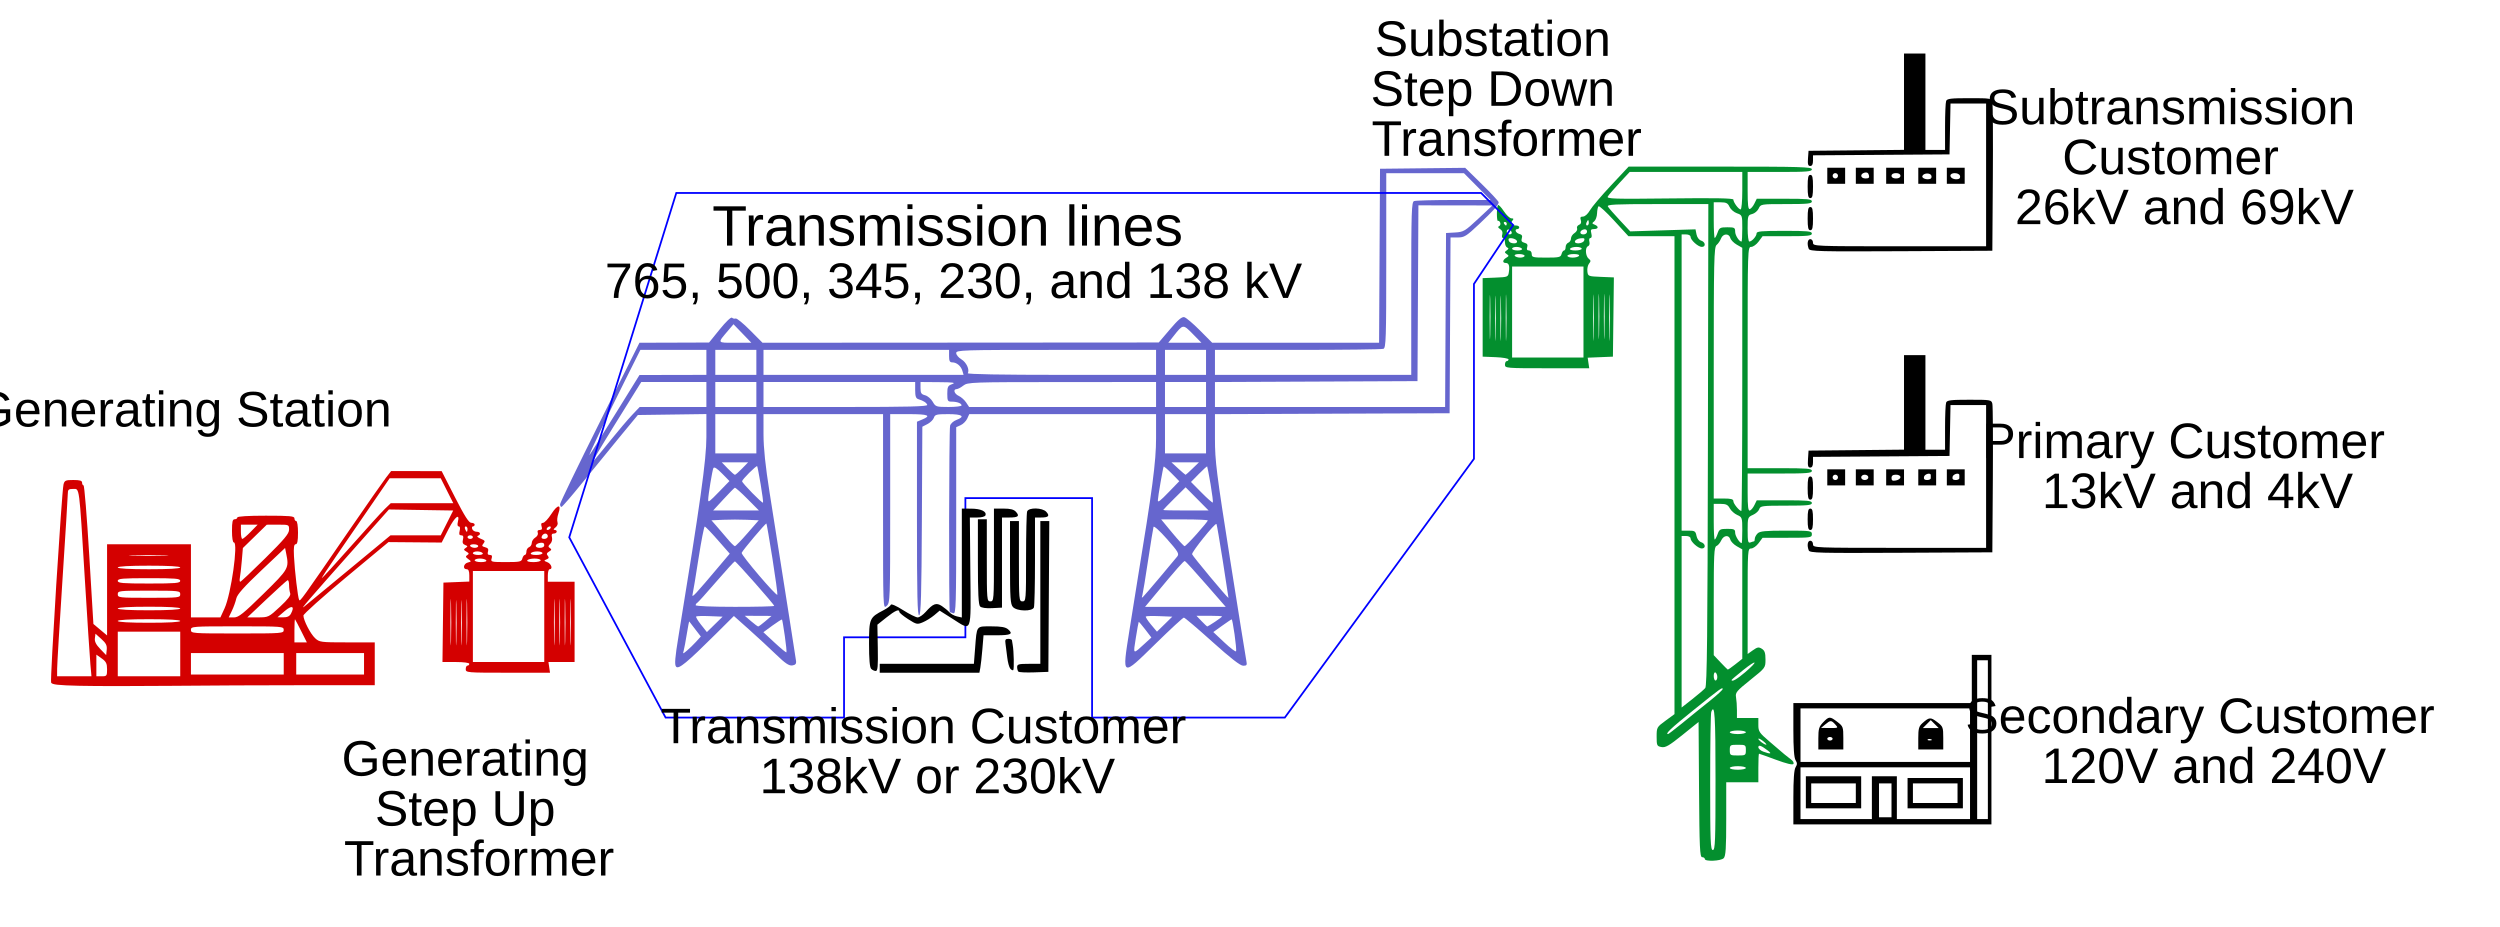
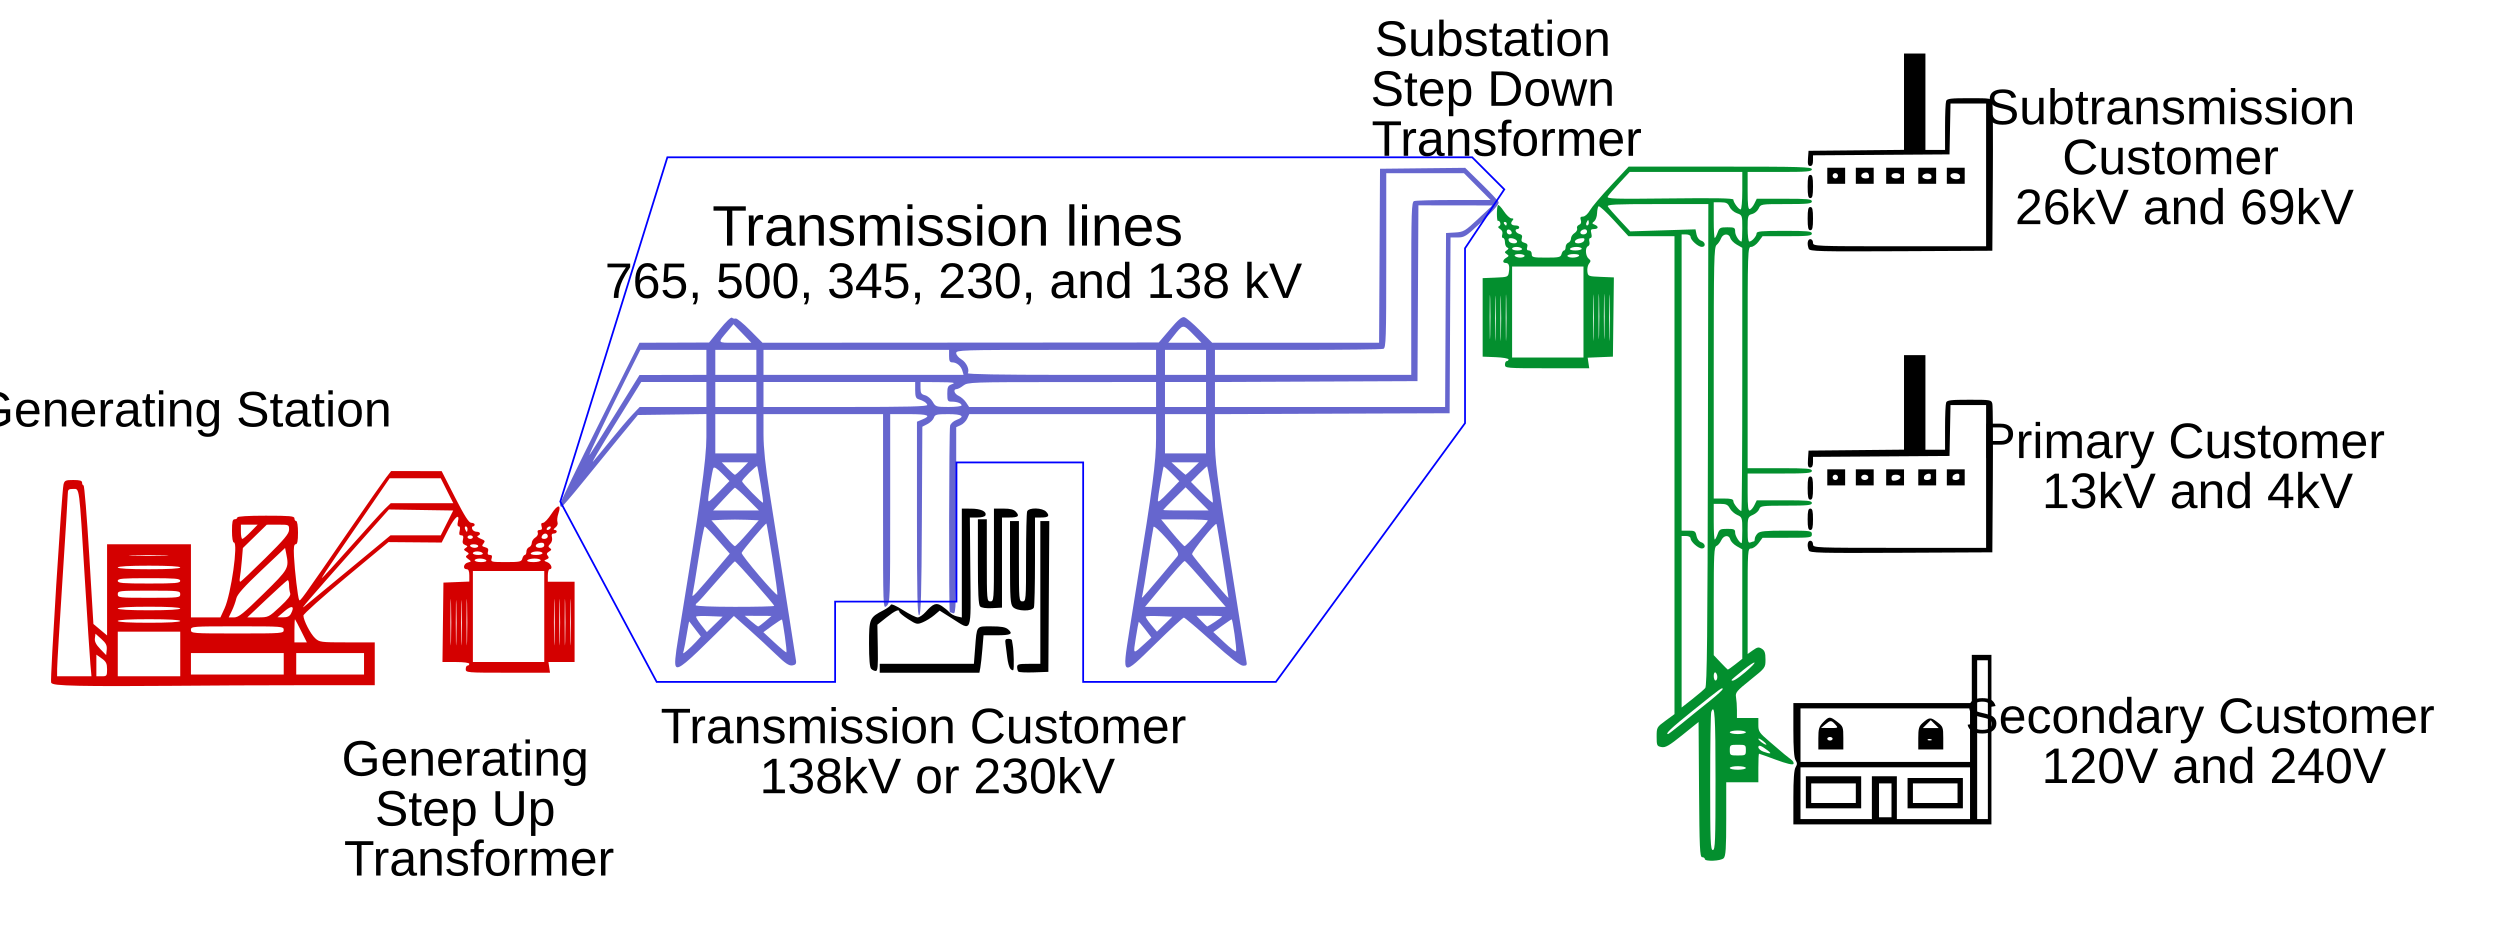
<svg xmlns="http://www.w3.org/2000/svg" height="519" width="1401" version="1.0">
  <defs />
  <g transform="translate(187.5,-288.8622)">
    <path fill="#d40000" d="m-142.65,673.19c-12.494-0.304-15.765-0.673-16.209-1.83-0.628-1.637,5.976-107.12,6.949-111,0.564-2.245,1.134-2.504,5.52-2.504,3.681,0,4.892,0.371,4.892,1.5,0,0.825,0.37,1.5,0.821,1.5s1.878,17.478,3.169,38.84l2.348,38.84,3.831,3.216,3.831,3.216v-25.556-25.556h23.5,23.5v20.5,20.5h8.256,8.256l2.345-5.111c3.644-7.944,7.734-36.889,5.213-36.889-0.649,0-1.069-2.555-1.069-6.5,0-5.111,0.321-6.5,1.5-6.5,0.825,0,1.5-0.45,1.5-1,0-0.625,6-1,16-1,13.556,0,16,0.229,16,1.5,0,0.825,0.45,1.5,1,1.5,0.564,0,1,2.833,1,6.5,0,4.66-0.367,6.5-1.297,6.5-0.968,0-1.213,1.714-0.963,6.75,0.409,8.267,2.199,23.341,2.907,24.487,0.561,0.908,1.158,0.077,27.843-38.737,9.831-14.3,19.181-27.688,20.777-29.75l2.901-3.75,14.166,0.009,14.166,0.009,7.389,14.491c5.515,10.816,7.861,14.491,9.25,14.491,1.023,0,1.861,0.45,1.861,1s-0.436,1-0.969,1c-0.533,0-0.71,0.675-0.393,1.5,0.317,0.825,1.427,1.5,2.469,1.5,2.124,0,2.567,1.583,0.643,2.297-0.693,0.257,0.024,0.97,1.609,1.6,2.421,0.962,2.664,1.371,1.586,2.67-1.07,1.289-0.923,1.626,0.919,2.107,1.596,0.417,2.03,1.084,1.597,2.449-0.417,1.312-0.104,1.876,1.039,1.876,1.18,0,1.458,0.557,1,2-0.601,1.895-0.18,2,8.026,2,7.82,0,8.712-0.194,9.184-2,0.288-1.1,0.921-2,1.406-2,0.486,0,0.883-0.852,0.883-1.893,0-1.041,0.675-2.152,1.5-2.469,0.825-0.317,1.5-1.381,1.5-2.366,0-0.985,0.887-2.345,1.972-3.022,1.156-0.722,1.732-1.856,1.393-2.74-0.374-0.975,0.013-1.509,1.095-1.509,1.219,0,1.502-0.544,1.04-2-0.437-1.378-0.18-2,0.828-2,0.805,0,2.924-2.276,4.709-5.058,3.482-5.427,5.749-5.495,3.873-0.116-0.613,1.76-0.837,3.926-0.496,4.814,0.366,0.954-0.104,2.163-1.148,2.956-1.071,0.813-1.275,1.354-0.517,1.373,1.869,0.048,1.51,2.032-0.367,2.032-1.157,0-1.458,0.605-1.059,2.131,0.323,1.235-0.079,2.768-0.957,3.645-1.237,1.237-1.272,1.674-0.191,2.388,1.05,0.692,0.95,1.093-0.482,1.935-1.345,0.791-1.53,1.395-0.724,2.365,0.808,0.973,0.632,1.484-0.695,2.019-1.595,0.644-1.546,0.805,0.474,1.585,2.218,0.855,3.196,3.932,1.25,3.932-0.55,0-1,1.575-1,3.5v3.5h7.5,7.5v22.5,22.5h-7.327-7.327l0.44,3,0.44,3h-23.614c-22.947,0-23.614-0.057-23.614-2,0-1.1,0.45-2,1-2s1-0.45,1-1c0-0.578-3.173-1-7.519-1h-7.519l0.269-22.25,0.269-22.25,7.25-0.294,7.25-0.294v-3.456c0-2.405-0.456-3.456-1.5-3.456-2.313,0-1.774-3.115,0.648-3.749,2.083-0.545,2.091-0.603,0.255-1.946-1.526-1.116-1.629-1.548-0.528-2.228,1.096-0.678,0.997-1.06-0.505-1.942-1.596-0.938-1.655-1.24-0.398-2.063,1.256-0.823,1.208-1.066-0.324-1.654-1.3-0.499-1.633-1.342-1.203-3.054,0.431-1.718,0.173-2.365-0.945-2.365-1.141,0-1.376-0.645-0.911-2.5,0.391-1.559,0.203-2.5-0.5-2.5-0.69,0-0.894-0.929-0.527-2.391,1.344-5.355-1.609-3.134-5.215,3.923l-3.83,7.52-14.904-0.13-14.903-0.13-23.847,19.83c-13.116,10.904-23.837,20.511-23.824,21.349,0.039,2.703,3.945,10.263,6.55,12.678,2.429,2.251,3.158,2.346,17.98,2.346h15.448v12,12l-39.75,0.002c-21.862,0.001-55.5,0.161-74.75,0.356s-42.044,0.183-50.653-0.026zm5.802-12.081c-0.335-3.712-1.749-25.425-3.142-48.25-3.218-52.74-2.858-50-6.569-50-2.537,0-2.94,0.376-2.949,2.75-0.006,1.512-1.349,23.225-2.985,48.25s-2.982,47.412-2.99,49.75l-0.015,4.25h9.629,9.629zm9.351,2.818c0-3.227-0.538-4.315-3-6.068l-3-2.136v6.068,6.068h3c2.825,0,3-0.23,3-3.932zm41-8.568,0-12.5-17.5,0-17.5,0,0,12.5,0,12.5,17.5,0,17.5,0zm58,5.5,0-6-26,0-26,0,0,6,0,6,26,0,26,0zm45,0,0-6-19,0-19,0,0,6,0,6,19,0,19,0zm101-26.5,0-25.5-20,0-20,0,0,25.5,0,25.5,20,0,20,0zm-52.253-7.196c-0.177-5.942-0.323-1.354-0.323,10.196s0.144,16.412,0.322,10.804c0.178-5.608,0.179-15.058,0.002-21zm2.999,0.446c-0.178-5.638-0.324-1.025-0.324,10.25s0.146,15.888,0.324,10.25c0.178-5.638,0.178-14.862,0-20.5zm3,0c-0.178-5.638-0.324-1.025-0.324,10.25s0.146,15.888,0.324,10.25c0.178-5.638,0.178-14.862,0-20.5zm3.001-0.446c-0.177-5.942-0.323-1.354-0.323,10.196s0.144,16.412,0.322,10.804c0.178-5.608,0.179-15.058,0.002-21zm49,0c-0.177-5.942-0.323-1.354-0.323,10.196s0.144,16.412,0.322,10.804c0.178-5.608,0.179-15.058,0.001-21zm3,0c-0.177-5.942-0.323-1.354-0.323,10.196s0.144,16.412,0.322,10.804c0.178-5.608,0.179-15.058,0.001-21zm3,0c-0.177-5.942-0.323-1.354-0.323,10.196s0.144,16.412,0.322,10.804c0.178-5.608,0.179-15.058,0.001-21zm3,0c-0.177-5.942-0.323-1.354-0.323,10.196s0.144,16.412,0.322,10.804c0.178-5.608,0.179-15.058,0.001-21zm-262.94,19.803-3.31-2.972-0.328,2.554c-0.233,1.814,0.636,3.552,3,6l3.328,3.447,0.31-3.029c0.244-2.378-0.4-3.667-3-6zm112.02-4.358c-1.724-3.438-3.292-6.438-3.485-6.667-0.193-0.229-0.35,2.583-0.35,6.25v6.667h3.485,3.485zm-9.835-0.75c0-1.949-0.667-2-26-2s-26,0.051-26,2,0.667,2,26,2,26-0.051,26-2zm-58-5c0-0.629-6.5-1-17.5-1s-17.5,0.371-17.5,1,6.5,1,17.5,1,17.5-0.371,17.5-1zm46.601-15.173c14.317-14.076,14.452-14.314,12.781-22.666l-0.618-3.089-13.338,12.626c-9.739,9.218-13.517,13.459-14,15.714-0.364,1.698-1.468,4.775-2.453,6.838l-1.792,3.75h3.01c2.517,0,5.208-2.16,16.409-13.173zm9.28,7.226c4.529-4.206,6.198-6.403,5.75-7.571-0.347-0.905-0.631-2.996-0.631-4.647,0-1.651-0.384-2.852-0.854-2.668-0.47,0.183-5.737,4.946-11.706,10.583l-10.852,10.25,5.956-0.011c5.882-0.011,6.036-0.085,12.338-5.936zm6.147,3.895c2.305-4.307,0.607-5.008-3.528-1.458l-4,3.435,3.215,0.037c2.244,0.026,3.547-0.582,4.313-2.015zm-62.023-2.94c0-0.629-6.5-1-17.5-1s-17.5,0.371-17.5,1,6.5,1,17.5,1,17.5-0.371,17.5-1zm94.668-21.856,23.168-19.144,14.069,0,14.069,0,3.503-6.956,3.503-6.956-18.014-0.294-18.014-0.294-21.227,23.893c-24.276,27.325-28.94,32.757-26.187,30.501,1.078-0.884,12.386-10.221,25.128-20.75zm-94.668,13.86c0-1.924-0.667-2-17.5-2s-17.5,0.076-17.5,2,0.667,2,17.5,2,17.5-0.076,17.5-2zm0-7.5c0-1.276-2.611-1.5-17.5-1.5s-17.5,0.224-17.5,1.5,2.611,1.5,17.5,1.5,17.5-0.224,17.5-1.5zm47.667-12.702c10.787-10.682,13.333-13.736,13.333-16,0-2.767-0.068-2.797-6.25-2.78l-6.25,0.018-6.695,6.535-6.695,6.535-0.612,7.197c-0.337,3.958-0.82,8.21-1.074,9.447-0.254,1.238-0.154,2.25,0.224,2.25,0.377,0,6.686-5.941,14.019-13.202zm47.865-6.548c8.64-9.762,17.223-19.212,19.074-21l3.365-3.25h17.527,17.527l-3.525-7-3.525-7h-14.302-14.302l-10.12,14.75c-5.566,8.113-14.229,20.712-19.25,28-5.021,7.287-8.915,13.25-8.653,13.25,0.262,0,7.546-7.987,16.185-17.75zm-95.532,11.75c0-0.629-6.5-1-17.5-1s-17.5,0.371-17.5,1,6.5,1,17.5,1,17.5-0.371,17.5-1zm171.5-4c-0.34-0.55-1.942-1-3.559-1s-2.941,0.45-2.941,1,1.602,1,3.559,1c2.118,0,3.309-0.405,2.941-1zm30.5,0c0-0.55-1.548-1-3.441-1-1.893,0-3.719,0.45-4.059,1-0.373,0.604,0.99,1,3.441,1,2.232,0,4.059-0.45,4.059-1zm-210.8-2.746c-5.115-0.182-13.215-0.181-18,0.002-4.785,0.183-0.599,0.332,9.301,0.331,9.9-0.001,13.815-0.151,8.699-0.333zm178.3-1.25c-0.34-0.55-1.716-1-3.059-1s-2.441,0.45-2.441,1,1.377,1,3.059,1c1.785,0,2.802-0.417,2.441-1zm33.5,0c0-0.55-1.323-1-2.941-1-1.617,0-3.219,0.45-3.559,1-0.368,0.595,0.823,1,2.941,1,1.958,0,3.559-0.45,3.559-1zm-36-4c0-0.55-1.152-1-2.559-1-1.451,0-2.292,0.433-1.941,1,0.34,0.55,1.492,1,2.559,1s1.941-0.45,1.941-1zm37-0.57c0-1.042-0.729-1.462-2.172-1.25-3.201,0.471-3.544,2.82-0.412,2.82,1.681,0,2.583-0.549,2.583-1.57zm-164.5-7.43,3.906-4-4.703,0-4.703,0,0,4c0,2.2,0.359,4,0.797,4s2.555-1.8,4.703-4zm124.5,3c0-0.55-0.675-1-1.5-1s-1.5,0.45-1.5,1,0.675,1,1.5,1,1.5-0.45,1.5-1zm42-0.5c0-0.825-0.627-1.5-1.393-1.5-0.766,0-1.652,0.675-1.969,1.5-0.392,1.02,0.054,1.5,1.393,1.5,1.083,0,1.969-0.675,1.969-1.5zm-45-4c0-0.825-0.436-1.5-0.969-1.5-0.533,0-0.71,0.675-0.393,1.5,0.317,0.825,0.752,1.5,0.969,1.5,0.216,0,0.393-0.675,0.393-1.5zm46.5-0.5c0.34-0.55,0.168-1-0.382-1s-1.278,0.45-1.618,1c-0.34,0.55-0.168,1,0.382,1s1.278-0.45,1.618-1z" />
    <path fill="#038f2e" d="M767.88,770.23c0-0.55-0.67-1-1.49-1-1.29,0-1.52-5.13-1.75-37.89l-0.26-37.9-9.05,7.3c-7.48,6.02-9.52,7.2-11.75,6.77-2.53-0.48-2.7-0.85-2.7-5.81,0-5.21,0.09-5.37,5-8.97l5-3.67v-133.92-133.91h-12.91-12.9l-8.02-8.75c-4.41-4.8-8.34-8.42-8.74-8.02-0.39,0.4-0.76,2.19-0.82,3.99s-0.79,3.81-1.61,4.46c-1.32,1.03-1.29,1.26,0.25,1.85,2.42,0.94,2.2,2.47-0.36,2.47-1.75,0-2,0.42-1.48,2.5,0.39,1.57,0.2,2.5-0.51,2.5-0.65,0-0.91,0.87-0.6,2.06,0.32,1.21,0,2.27-0.77,2.56-1.73,0.67-1.44,5.57,0.43,7.02,1.2,0.94,1.23,1.42,0.18,2.69-0.71,0.85-1.14,2.81-0.96,4.36,0.31,2.76,0.44,2.81,7.59,3.1l7.27,0.3-0.27,22.2-0.27,22.21-7.07,0.29-7.07,0.29,0.43,2.96,0.44,2.96h-23.62c-22.94,0-23.61-0.06-23.61-2,0-1.1,0.45-2,1-2s1-0.43,1-0.96c0-0.52-3.26-1.09-7.25-1.25l-7.25-0.29v-22-22l7.14-0.29c6.97-0.29,7.15-0.36,7.55-3.09,0.53-3.59,0-5.12-1.77-5.12-1.97,0-1.78-1.69,0.33-2.93,1.53-0.9,1.56-1.16,0.25-2.05-1.33-0.91-1.33-1.14,0-2.1,1.13-0.81,1.19-1.2,0.25-1.58-0.69-0.28-1.25-1.6-1.25-2.93,0-1.32-0.48-2.41-1.07-2.41-0.6,0-0.8-0.85-0.45-1.93,0.39-1.25-0.02-2.32-1.19-3.06-1.2-0.76-1.4-1.29-0.6-1.63,0.66-0.28,0.95-1.15,0.65-1.94s-0.85-1.24-1.22-1.01c-0.84,0.51-0.85-8.04-0.02-8.87,0.33-0.33,1.8,1.21,3.27,3.42,1.46,2.21,3.38,4.02,4.27,4.02,1.23,0,1.34,0.31,0.49,1.34-1.32,1.59-0.5,2.66,2.04,2.66,1,0,1.83,0.45,1.83,1s-0.45,1-1,1c-1.85,0-1.02,2.18,1.03,2.72,1.47,0.38,1.86,1.06,1.41,2.47-0.46,1.43-0.06,2.09,1.5,2.5,1.52,0.4,1.95,1.08,1.52,2.43-0.41,1.29-0.11,1.88,0.97,1.88,0.9,0,1.57,0.85,1.57,2,0,1.83,0.67,2,8.09,2,7.26,0,8.15-0.21,8.62-2,0.29-1.1,0.92-2,1.41-2,0.48,0,0.88-0.85,0.88-1.9,0-1.04,0.67-2.15,1.5-2.46,0.82-0.32,1.5-1.39,1.5-2.37,0-0.99,0.89-2.35,1.97-3.02,1.09-0.68,1.73-1.86,1.44-2.61-0.29-0.76,0.21-1.66,1.1-2.01,1.1-0.42,1.42-1.28,0.99-2.63-0.48-1.52-0.18-2,1.23-2,1.09,0,2.7-1.45,3.85-3.45,1.08-1.9,6.41-8.2,11.85-14l9.88-10.55h51.34c44.98,0,51.35,0.18,51.35,1.5,0,1.28-2.67,1.5-18,1.5h-18v10.58c0,8.02,0.3,10.49,1.25,10.18,0.69-0.23,1.84-1.61,2.55-3.09l1.31-2.67h15.44c13.07,0,15.45,0.23,15.45,1.5,0,1.26-2.26,1.5-14.34,1.5-14.28,0-14.34,0.01-15.47,2.47-0.62,1.36-2.26,2.76-3.66,3.11-2.42,0.61-2.53,0.95-2.53,8.03,0,4.06,0.42,7.39,0.93,7.39,1.42,0,4.07-2.97,4.07-4.57,0-1.18,2.73-1.43,15.5-1.43,13.11,0,15.5,0.23,15.5,1.5,0,1.26-2.2,1.5-13.81,1.5h-13.82l-2.21,3c-1.22,1.65-3.11,3-4.19,3-1.94,0-1.97,0.98-1.97,62v62h18c15.33,0,18,0.22,18,1.5s-2.67,1.5-18,1.5h-18v10.58c0,8.02,0.3,10.49,1.25,10.18,0.69-0.23,1.84-1.61,2.55-3.09l1.31-2.67h15.44c13.07,0,15.45,0.23,15.45,1.5,0,1.26-2.27,1.5-14.43,1.5-13.4,0-14.48,0.14-15.05,1.94-0.34,1.06-1.94,2.52-3.57,3.24-2.88,1.28-2.95,1.48-2.95,8.67,0,6.3,0.23,7.27,1.58,6.75,0.87-0.33,1.77-0.6,2-0.6s0.42-0.64,0.42-1.43,0.71-2.14,1.57-3c1.28-1.28,4.22-1.57,16-1.57,13.76,0,14.43,0.09,14.43,2,0,1.9-0.67,2-13.81,2h-13.82l-2.21,3c-1.22,1.65-3.11,3-4.19,3-1.92,0-1.97,0.81-1.97,29.57v29.56l2.95-2.1c2.52-1.79,3.26-1.92,5-0.83,1.59,0.99,2.05,2.33,2.05,5.98,0,4.69-0.01,4.7-8.51,11.5-7.74,6.21-8.45,7.08-8,9.69,0.28,1.58,0.51,4.85,0.51,7.25v4.38h6,6v3.94c0,3.59,0.54,4.4,6.25,9.26,3.44,2.93,7.15,6.1,8.25,7.05,1.1,0.94,2.86,2.33,3.9,3.08,1.05,0.75,1.61,1.84,1.26,2.41-0.42,0.68-3.87-0.14-9.79-2.34-5.03-1.87-9.31-3.4-9.51-3.4s-0.36,3.6-0.36,8v8h-9-9v20.57c0,16.49-0.28,20.85-1.43,22-1.62,1.62-10.57,1.98-10.57,0.43zm6-44.5c0-35.91-0.45-42.99-2.39-37.92-0.34,0.87-0.61,18.64-0.61,39.5,0,33.04,0.19,37.92,1.5,37.92s1.5-5.06,1.5-39.5zm17-6.5c0-0.55-2.03-1-4.5-1-2.48,0-4.5,0.45-4.5,1s2.02,1,4.5,1c2.47,0,4.5-0.45,4.5-1zm0-10c0-2.89-0.17-3-4.5-3s-4.5,0.11-4.5,3,0.17,3,4.5,3,4.5-0.11,4.5-3zm12.5,0.39c-3.87-2.98-5.5-3.57-5.5-2.01,0,0.8,1.24,1.9,2.75,2.46,4.02,1.46,5.02,1.3,2.75-0.45zm-2.64-5.31c-1.3-1.05-2.55-1.72-2.79-1.49-0.51,0.51,3.07,3.33,4.29,3.38,0.47,0.01-0.2-0.83-1.5-1.89zm-46.19-9.63c3.75-3.05,7.5-6.1,8.33-6.77,0.82-0.68,4.54-3.66,8.25-6.63,3.71-2.98,6.75-5.8,6.75-6.28,0-1.26-1.1-0.47-16.79,12.17-12.28,9.88-15.63,13.06-13.79,13.06,0.23,0,3.49-2.5,7.25-5.55zm36.33,4.55c0-0.55-2.03-1-4.5-1-2.48,0-4.5,0.45-4.5,1s2.02,1,4.5,1c2.47,0,4.5-0.45,4.5-1zm-22.75-24.8c0.98-1.19,1.3-30.22,1.48-136.36l0.24-134.84h-28.54c-24.06,0-28.41,0.22-27.73,1.39,0.44,0.76,3.43,4.2,6.66,7.65l5.85,6.26,18.29-0.58,18.28-0.57,0.57,2.84c0.33,1.67,1.41,3.12,2.61,3.49,2.45,0.78,2.73,3.52,0.35,3.52-2.04,0-6.31-3.84-6.31-5.68,0-0.74-1.09-1.32-2.5-1.32h-2.5v83,83h3.87c3.49,0,3.94,0.29,4.46,2.92,0.35,1.73,1.42,3.18,2.63,3.56,2.45,0.78,2.73,3.52,0.35,3.52-2.04,0-6.31-3.84-6.31-5.68,0-0.74-1.09-1.32-2.5-1.32h-2.5v48.06,48.07l6-4.71c3.3-2.6,6.56-5.39,7.25-6.22zm6.75-6.14c0-1.07-0.45-2.22-1-2.56-0.57-0.35-1,0.49-1,1.94,0,1.41,0.45,2.56,1,2.56s1-0.88,1-1.94zm15.59-2.68c7.63-6.52,6.75-7.52-1.09-1.23-3.58,2.86-6.5,5.35-6.5,5.53,0,1.32,3.01-0.39,7.59-4.3zm-5.49-4.47l3.9-3.08-0.01-30.67v-30.66l-3.09-1.76c-1.7-0.97-3.33-2.66-3.61-3.75-0.73-2.8-3.75-2.48-5.12,0.54-0.64,1.39-1.83,2.78-2.66,3.1-1.3,0.5-1.51,4.79-1.51,30.87v30.29l3.75,3.97c2.06,2.19,3.91,4.03,4.1,4.1,0.2,0.08,2.11-1.25,4.25-2.95zm3.9-75.17c0-7.01-0.1-7.3-2.84-8.51-1.56-0.69-3.44-2.38-4.17-3.74-1.06-1.99-2.1-2.49-5.16-2.49h-3.83v10c0,5.5,0.25,10,0.55,10s1.02-1.35,1.6-3c0.95-2.72,1.45-3,5.45-3,3.85,0,4.4,0.27,4.4,2.17,0,1.82,2.51,5.83,3.65,5.83,0.19,0,0.35-3.27,0.35-7.26zm-0.01-84.49v-73.75l-3.09-1.76c-1.7-0.97-3.33-2.66-3.61-3.75-0.72-2.73-4.14-2.53-5.21,0.3-0.48,1.26-1.59,2.89-2.48,3.62-1.44,1.2-1.6,8.34-1.6,71.71v70.38h5.5c4.22,0,5.5,0.35,5.5,1.5,0,1.39,3.36,5.5,4.5,5.5,0.27,0,0.5-33.19,0.49-73.75zm-88.99-37.75v-25.5h-20-20v25.5,25.5h20,20v-25.5zm-49.26-6.75c-0.17-5.64-0.32-1.03-0.32,10.25,0,11.27,0.15,15.89,0.32,10.25,0.18-5.64,0.18-14.86,0-20.5zm3,0c-0.17-5.64-0.32-1.03-0.32,10.25,0,11.27,0.15,15.89,0.32,10.25,0.18-5.64,0.18-14.86,0-20.5zm3.01-0.45c-0.18-5.94-0.33-1.35-0.33,10.2s0.15,16.41,0.32,10.8c0.18-5.61,0.18-15.06,0.01-21zm49,0c-0.18-5.94-0.33-1.35-0.33,10.2s0.15,16.41,0.32,10.8c0.18-5.61,0.18-15.06,0.01-21zm9,0c-0.18-5.94-0.33-1.35-0.33,10.2s0.15,16.41,0.32,10.8c0.18-5.61,0.18-15.06,0.01-21zm-67.01-0.11c-0.18-5.33-0.32-0.69-0.32,10.31s0.15,15.36,0.33,9.69c0.17-5.66,0.17-14.66-0.01-20zm61-0.44c-0.17-5.64-0.32-1.03-0.32,10.25,0,11.27,0.15,15.89,0.32,10.25,0.18-5.64,0.18-14.86,0-20.5zm3,0c-0.17-5.64-0.32-1.03-0.32,10.25,0,11.27,0.15,15.89,0.32,10.25,0.18-5.64,0.18-14.86,0-20.5zm-44.74-23.75c0-0.55-1.38-1-3.06-1-1.78,0-2.8,0.41-2.44,1,0.34,0.55,1.72,1,3.06,1s2.44-0.45,2.44-1zm30.5,0c0.37-0.6-0.82-1-2.94-1-1.96,0-3.56,0.45-3.56,1s1.32,1,2.94,1,3.22-0.45,3.56-1zm-32-4c-0.34-0.55-1.72-1-3.06-1s-2.44,0.45-2.44,1,1.38,1,3.06,1c1.78,0,2.8-0.42,2.44-1zm33.5,0c0-0.55-1.32-1-2.94-1s-3.22,0.45-3.56,1c-0.37,0.59,0.82,1,2.94,1,1.96,0,3.56-0.45,3.56-1zm-36.25-4.25c-0.47-1.45-4.75-2.34-4.75-0.99,0,1.43,1.17,2.24,3.25,2.24,1.09,0,1.74-0.54,1.5-1.25zm37.64-0.32c0.46-1.22,0.01-1.49-2.07-1.25-1.47,0.18-2.85,0.88-3.08,1.57-0.61,1.87,4.43,1.56,5.15-0.32zm88.61-6.83c0-7.33-0.03-7.42-3-8.45-1.65-0.58-3.52-2.19-4.16-3.6-0.95-2.09-1.86-2.55-5-2.55h-3.84v10c0,5.5,0.25,10,0.55,10s1.02-1.35,1.6-3c0.95-2.72,1.45-3,5.45-3,3.99,0,4.4,0.22,4.4,2.43,0,2.08,2.24,5.57,3.57,5.57,0.24,0,0.43-3.33,0.43-7.4zm-129.23,2.21c-0.62-1.85-2.77-2.16-2.77-0.4,0,0.88,0.71,1.59,1.58,1.59s1.41-0.54,1.19-1.19zm42.23-0.39c0-0.93-0.68-1.44-1.67-1.25-2.51,0.49-2.85,2.83-0.41,2.83,1.22,0,2.08-0.65,2.08-1.58zm-45-4.42c0-0.55-0.48-1-1.06-1s-0.78,0.45-0.44,1,0.82,1,1.06,1,0.44-0.45,0.44-1zm46-0.5c0-0.83-0.18-1.5-0.39-1.5-0.22,0-0.66,0.67-0.97,1.5-0.32,0.82-0.14,1.5,0.39,1.5s0.97-0.68,0.97-1.5zm86-18v-10.5h-31.55-31.56l-5.69,6.12c-3.14,3.37-6.09,6.8-6.57,7.63-0.77,1.33,3.27,1.45,34.75,1.08,25.05-0.31,35.62-0.11,35.62,0.65,0,1.53,2.93,5.52,4.06,5.52,0.53,0,0.94-4.59,0.94-10.5z" />
    <g id="gtransmission">
      <path id="ptransmission" opacity="0.6" fill="#0000AE" d="M191.37,662.45c-0.93-1.12-0.63-4.88,1.39-17.22,12.19-74.4,15.6-98.8,15.6-111.47v-12.86l-19.2,0.27-19.21,0.27-10.33,12.5c-5.68,6.88-15.14,18.47-21.01,25.75-5.88,7.29-11.04,13.25-11.47,13.25s-0.78-0.67-0.78-1.49c0-0.83,10.01-21.53,22.24-46l22.25-44.51,19.5-0.06,19.51-0.07,5.99-7.4c3.47-4.29,6.36-7.02,6.87-6.51,0.49,0.49,1.4,0.69,2.02,0.45,0.63-0.24,4.28,2.72,8.1,6.58l6.97,7.01,111.02-0.07,111.03-0.08,6.24-7.33c4.6-5.41,6.73-7.21,8.1-6.85,1.03,0.27,4.96,3.61,8.74,7.41l6.87,6.92h46.76,46.77l0.26-48.75,0.26-48.75,23.87-0.27,23.86-0.26,9.39,9.2c5.16,5.06,9.38,9.61,9.38,10.11,0,1.44-2.92,4.69-11.2,12.48-6.93,6.53-8.1,7.24-11.74,7.24h-4.04l-0.26,49.25-0.26,49.25-65.75,0.26-65.75,0.26v13.79c0,12.42,0.85,19.17,8.51,67.75,4.69,29.67,8.77,55.18,9.08,56.69,0.49,2.38,0.25,2.75-1.78,2.75-1.61,0-7.07-4.25-17.33-13.47-8.24-7.42-15.39-13.49-15.89-13.5-0.5-0.02-7.62,6.56-15.83,14.61-19.19,18.82-18.86,18.98-14.74-7.16,1.65-10.44,3.66-23.03,4.48-27.98,8.44-51.21,10.5-66.89,10.5-79.99v-13.51h-52.34-52.34l-1.15,2.52c-0.63,1.38-2.27,3.03-3.66,3.66l-2.51,1.14v52.45c0,47.41-0.15,52.39-1.58,51.84-0.87-0.33-1.77-0.61-2-0.61-0.63,0-0.48-102.19,0.16-104.55,0.3-1.13,1.87-2.56,3.49-3.17,5.2-1.96,3.4-3.28-4.5-3.28-6.57,0-7.51,0.24-8.07,2.01-0.35,1.11-1.96,2.69-3.56,3.53l-2.92,1.51-0.26,52.64c-0.2,41.04-0.54,52.74-1.51,53.06-0.99,0.33-1.25-10.92-1.25-54.04v-54.46l3-1.25c5.28-2.19,3.26-3-7.5-3h-10.5v52.85c0,51.57-0.05,52.89-2,54.65-2,1.81-2,1.75-2-52.84v-54.66h-33.5-33.5l0.01,11.25c0.01,7.86,1.05,17.74,3.42,32.75,9.55,60.39,14.63,92.7,14.84,94.5,0.16,1.44-0.45,2.1-2.16,2.34-1.81,0.26-3.97-1.2-9-6.07-3.63-3.52-10.45-9.83-15.15-14.02l-8.55-7.62-9.95,9.9c-16.5,16.4-21.06,20.16-22.45,18.48zm11.18-13.92l2.69-2.96-3.14-4.06c-1.72-2.24-3.22-4.21-3.33-4.38-0.12-0.18-0.74,2.97-1.38,7-0.65,4.02-1.43,8.21-1.74,9.31-0.55,2-0.55,2,1.83,0.02,1.31-1.09,3.59-3.31,5.07-4.93zm49.76-3.28c-0.7-4.84-1.4-8.97-1.56-9.18-0.16-0.2-2.58,1.31-5.38,3.36l-5.07,3.73,6.27,5.82c3.44,3.2,6.43,5.65,6.64,5.45,0.2-0.21-0.2-4.34-0.9-9.18zm201.98,4.03l3.44-3.16-3.44-4.49c-1.89-2.47-3.53-4.4-3.65-4.29s-0.85,4.13-1.61,8.91c-1.56,9.72-1.83,9.56,5.26,3.03zm50.06-4.88c-0.66-4.65-1.37-8.46-1.59-8.46s-2.63,1.61-5.36,3.57l-4.96,3.56,6.21,5.85c3.42,3.22,6.37,5.42,6.56,4.9,0.19-0.53-0.2-4.77-0.86-9.42zm-294.06-10.25c-3.95-0.17-7.4-0.07-7.67,0.2-0.28,0.28,0.97,2.35,2.76,4.62l3.26,4.11,4.41-4.32,4.41-4.32-7.17-0.29zm252,0c-3.95-0.17-7.39-0.08-7.66,0.19-0.27,0.26,1.03,2.29,2.87,4.5l3.36,4.01,4.3-4.2,4.3-4.21-7.17-0.29zm-220.89,2.83l3.46-2.96-7.5-0.03-7.5-0.04,3.5,2.99c1.92,1.65,3.74,3,4.04,3,0.29,0,2.09-1.33,4-2.96zm251.98,0.33c2.19-1.45,3.98-2.8,3.98-3s-3.23-0.37-7.19-0.37h-7.18l2.87,3c1.58,1.65,3.02,3,3.21,3,0.18,0,2.12-1.18,4.31-2.63zm-247.02-8.91c0-0.8-21.33-24.96-22.04-24.96-0.33,0-5.06,5.18-10.51,11.5-5.45,6.33-10.25,11.65-10.68,11.84-0.42,0.18-0.77,0.74-0.77,1.25,0,0.52,9.33,0.91,22,0.91,12.1,0,22-0.24,22-0.54zm241.92-12.21c-6.12-7.01-11.42-12.83-11.78-12.93-0.6-0.17-4.66,4.43-17.12,19.43l-5.19,6.25h22.61,22.6l-11.12-12.75zm-271.61-11.4l4.77-5.65-6.66-7.6c-3.66-4.18-6.96-7.6-7.35-7.6-0.38,0-1.94,7.99-3.46,17.75-1.51,9.77-3.02,18.86-3.34,20.22-0.58,2.42,0.84,0.9,16.04-17.12zm245.77,7.65c4.66-5.5,9.07-10.78,9.8-11.73,1.18-1.53,0.5-2.68-5.79-9.8-4.06-4.61-7.29-7.51-7.52-6.77-0.22,0.72-1.59,9.18-3.05,18.8-1.45,9.63-2.89,18.4-3.2,19.5-0.65,2.37-1.16,2.89,9.76-10zm35.35-9.06c-1.78-11.32-3.39-20.71-3.58-20.89-0.77-0.7-13.95,15.67-13.66,16.97,0.22,1,19.77,24.46,20.39,24.48,0.05,0-1.37-9.25-3.15-20.56zm-252.41-1.5c-1.69-10.63-3.21-19.46-3.38-19.63-0.38-0.37-13.47,15.15-13.87,16.44-0.37,1.21,19.6,24.63,20,23.45,0.17-0.52-1.07-9.64-2.75-20.26zm-14.01-14.19l6.31-7.25-6.66-0.29c-3.66-0.17-9.62-0.17-13.25,0l-6.58,0.29,2.65,3c1.46,1.65,4.26,4.92,6.21,7.25,1.95,2.34,3.88,4.25,4.28,4.25,0.41,0,3.58-3.26,7.04-7.25zm251.84,0.34c3.38-3.8,6.15-7.18,6.15-7.5s-5.88-0.59-13.07-0.59h-13.07l6.2,7.5c3.42,4.13,6.53,7.5,6.93,7.5,0.39,0,3.48-3.11,6.86-6.91zm-251.86-19.59c-3.54-3.58-6.73-6.4-7.07-6.25-0.34,0.14-3.21,3.07-6.38,6.5l-5.76,6.25h12.83,12.83l-6.45-6.5zm252.01,0l-6.44-6.5-6.28,6.22c-3.46,3.43-6.28,6.35-6.28,6.5,0,0.16,5.72,0.28,12.72,0.28h12.72l-6.44-6.5zm-244.58-8.12c-0.91-5.43-1.79-10.03-1.96-10.21-0.45-0.51-8.46,7.48-8.46,8.44,0,1.01,11.24,12.49,11.74,11.99,0.19-0.19-0.4-4.79-1.32-10.22zm252.13-0.04c-0.92-5.39-1.78-9.9-1.92-10.04s-2.24,1.76-4.66,4.23l-4.4,4.48,5.91,5.97c3.25,3.29,6.09,5.78,6.32,5.56,0.23-0.23-0.34-4.82-1.25-10.2zm-275.19,3.91l5.57-5.75-4.18-4.25c-2.85-2.9-4.38-3.85-4.83-3-0.59,1.11-2.92,15.33-2.92,17.79,0,1.61,0.58,1.17,6.36-4.79zm252.13,0.05l5.52-5.71-4.19-4.27c-2.31-2.35-4.36-4.11-4.57-3.9-0.34,0.34-3.24,17.14-3.25,18.83,0,1.47,1.03,0.68,6.49-4.95zm-239.49-12.8l3.39-3.5h-7.39-7.39l3.39,3.5c1.87,1.93,3.67,3.5,4,3.5s2.13-1.57,4-3.5zm252.43,0l3.61-3.5h-7.72-7.71l3.82,3.5c2.1,1.93,3.95,3.5,4.11,3.5s1.91-1.57,3.89-3.5zm-325.82-16.22c4.09-5.08,9.36-11.27,11.71-13.75l4.28-4.53h18.7,18.7v-7-7h-18.25l-18.25,0.01-14.76,23.74c-8.12,13.07-13.6,22.4-12.17,20.75s5.95-7.15,10.04-12.22zm1.97-13.74l13.92-22.46,18.75-0.04,18.75-0.04v-7-7h-18.49-18.5l-8.64,17.25c-9.42,18.8-20.4,41.75-19.97,41.75,0.15,0,6.53-10.11,14.18-22.46zm79.42,10.46v-11h-11.5-11.5v11,11h11.5,11.5v-11zm252,0v-11h-11.5-11.5v11,11h11.5,11.5v-11zm-252-22v-7h-11.5-11.5v7,7h11.5,11.5v-7zm95.77,5.82c-0.41-1.23-2.09-2.31-5.02-3.21-1.33-0.41-1.75-1.63-1.75-5.08v-4.53h-42.5-42.5v7,7h46.08c34.94,0,45.99-0.28,45.69-1.18zm19.23,0.29c0-1.16-2.52-2.11-5.58-2.11-2.19,0-2.42-0.41-2.42-4.41,0-3.91,0.32-4.54,2.75-5.42,2.17-0.8,0.59-1.03-7.5-1.09l-10.25-0.08v3.39c0,2.81,0.44,3.51,2.57,4.04,1.41,0.36,3.32,1.98,4.25,3.6,1.62,2.85,1.95,2.96,8.93,2.97,3.99,0,7.25-0.4,7.25-0.89zm109-6.11v-7l-52.75,0.03c-50.81,0.02-52.84,0.09-55.25,1.97-1.38,1.08-3.06,1.97-3.75,1.98-2.17,0.04-1.35,2.66,1.2,3.82,1.34,0.61,3.19,2.26,4.11,3.66l1.67,2.54h52.38,52.39v-7zm28,0v-7h-11.5-11.5v7,7h11.5,11.5v-7zm134.24-41.75l0.26-48.75,5.06-0.29c4.76-0.28,5.53-0.74,13-7.72l7.94-7.43-20.74-0.03-20.74-0.03-0.26,49.25-0.26,49.25-56.75,0.26-56.75,0.26v6.99,6.99h64.49,64.49l0.26-48.75zm-386.24,23.75v-7h-11.5-11.5v7,7h11.5,11.5v-7zm115.47,4.75c-0.82-2.73-3.22-4.75-5.66-4.75-1.4,0-1.81-0.79-1.81-3.5v-3.5h-52-52v7,7h56.07,56.06l-0.66-2.25zm108.53-4.75v-7h-56c-53.08,0-56,0.1-56,1.79,0,0.98,1.3,2.55,2.89,3.49,2.82,1.67,4.76,5.87,3.58,7.77-0.37,0.6,19.06,0.95,52.47,0.95h53.06v-7zm28,0v-7h-11.5-11.5v7,7h11.5,11.5v-7zm115-41.39c0-43.21,0.17-48.46,1.58-49,0.87-0.33,10.87-0.61,22.23-0.61h20.64l-7.45-7.5-7.45-7.5h-21.78-21.77v48.9c0,43.66-0.17,48.95-1.58,49.5-0.87,0.33-22.47,0.6-48,0.6h-46.42v7,7h55,55v-48.39zm-374.81,25.2l-5-5.19-2.85,3.36c-6.31,7.45-6.54,7.02,3.7,7.02h9.15l-5-5.19zm252.34,0.22c-5.43-5.51-5.39-5.51-10.65,1.13l-3.05,3.84h9.3,9.29l-4.89-4.97z" />
-       <path fill-opacity="0.0" stroke-opacity="1.0" stroke="#0000FF" d="M131.5,590L185.5,691,285.5,691,285.5,646,353.5,646,353.5,568,424.5,568,424.5,691,532.5,691,638.5,546,638.5,448,660.5,415,642.5,397,191.5,397z" />
+       <path fill-opacity="0.0" stroke-opacity="1.0" stroke="#0000FF" d="M126.5,570L180.5,671,280.5,671,280.5,626,348.5,626,348.5,548,419.5,548,419.5,671,527.5,671,633.5,526,633.5,428,655.5,395,637.5,377,186.5,377z" />
      <text style="writing-mode:lr-tb;text-anchor:middle;text-align:center;" font-weight="normal" xml:space="preserve" font-stretch="normal" line-height="100%" font-variant="normal" y="426.51" x="358.536" font-family="Arial" font-style="normal" fill="#000000">
        <tspan style="writing-mode:lr-tb;text-anchor:middle;text-align:center;" font-size="32px" line-height="100%" y="426.51" x="362.973">Transmission lines </tspan>
        <tspan style="writing-mode:lr-tb;text-anchor:middle;text-align:center;" font-size="28px" line-height="100%" y="455.837" x="358.536">765, 500, 345, 230, and 138 kV</tspan>
      </text>
    </g>
    <flowRoot font-weight="normal" xml:space="preserve" font-size="20px" font-style="normal" font-family="Bitstream Vera Sans" fill="#000000">
      <flowRegion>
        <rect y="122.08" width="215.3" x="469.51" height="32.425" />
      </flowRegion>
      <flowPara />
    </flowRoot>
    <flowRoot font-weight="normal" xml:space="preserve" font-size="20px" font-style="normal" font-family="Bitstream Vera Sans" fill="#000000">
      <flowRegion>
        <rect y="105.22" width="290.53" x="387.8" height="32.425" />
      </flowRegion>
      <flowPara />
    </flowRoot>
    <text style="writing-mode:lr-tb;text-anchor:middle;text-align:center;" font-weight="normal" xml:space="preserve" font-size="28px" font-style="normal" font-stretch="normal" font-variant="normal" y="705.365" x="357.239" font-family="Arial" line-height="100%" fill="#000000">
      <tspan x="357.239" y="705.365">Transmission Customer</tspan>
      <tspan x="357.239" y="733.365">138kV or 230kV</tspan>
    </text>
    <text style="writing-mode:lr-tb;text-anchor:middle;text-align:center;" font-weight="normal" xml:space="preserve" font-size="28px" font-style="normal" font-stretch="normal" font-variant="normal" y="527.862" x="-57.5" font-family="Arial" line-height="100%" fill="#000000">
      <tspan x="-57.5" y="527.862">Generating Station</tspan>
      <tspan x="-57.5" y="555.862" />
    </text>
    <text style="writing-mode:lr-tb;text-anchor:middle;text-align:center;" font-weight="normal" xml:space="preserve" font-size="28px" font-style="normal" font-stretch="normal" font-variant="normal" y="723.523" x="100.433" font-family="Arial" line-height="100%" fill="#000000">
      <tspan x="100.433" y="723.523">Generating</tspan>
      <tspan x="100.433" y="751.523">Step Up</tspan>
      <tspan x="100.433" y="779.523">Transformer</tspan>
    </text>
    <text style="writing-mode:lr-tb;text-anchor:middle;text-align:center;" font-weight="normal" xml:space="preserve" font-size="28px" font-style="normal" font-stretch="normal" font-variant="normal" y="320.157" x="676.3" font-family="Arial" line-height="100%" fill="#000000">
      <tspan x="676.3" y="320.157">Substation</tspan>
      <tspan x="676.3" y="348.157">Step Down</tspan>
      <tspan x="676.3" y="376.157">Transformer</tspan>
    </text>
    <flowRoot style="writing-mode:lr-tb;text-anchor:middle;text-align:center;" font-weight="normal" xml:space="preserve" font-size="28px" font-stretch="normal" font-variant="normal" font-style="normal" font-family="Arial" line-height="100%" fill="#000000">
      <flowRegion>
        <rect y="76.689" width="77.82" x="208.82" height="32.425" />
      </flowRegion>
      <flowPara />
    </flowRoot>
    <text style="writing-mode:lr-tb;text-anchor:start;text-align:start;" font-weight="normal" xml:space="preserve" font-size="28px" font-style="normal" font-stretch="normal" font-variant="normal" y="358.475" x="1056.109" font-family="Arial" line-height="100%" fill="#000000">
      <tspan style="writing-mode:lr-tb;text-anchor:middle;text-align:center;" line-height="100%" y="358.475" x="1056.109">Subtransmission</tspan>
      <tspan style="writing-mode:lr-tb;text-anchor:middle;text-align:center;" line-height="100%" y="386.475" x="1056.109">Customer</tspan>
      <tspan style="writing-mode:lr-tb;text-anchor:middle;text-align:center;" line-height="100%" y="414.475" x="1056.109">26kV and 69kV</tspan>
    </text>
    <text style="writing-mode:lr-tb;text-anchor:middle;text-align:center;" font-weight="normal" xml:space="preserve" font-size="28px" font-style="normal" font-stretch="normal" font-variant="normal" y="545.567" x="1063.446" font-family="Arial" line-height="100%" fill="#000000">
      <tspan x="1063.446" y="545.567">Primary Customer</tspan>
      <tspan x="1063.446" y="573.567">13kV and 4kV</tspan>
    </text>
    <text style="writing-mode:lr-tb;text-anchor:middle;text-align:center;" font-weight="normal" xml:space="preserve" font-size="28px" font-style="normal" font-stretch="normal" font-variant="normal" y="699.643" x="1072.617" font-family="Arial" line-height="100%" fill="#000000">
      <tspan x="1072.617" y="699.643">Secondary Customer</tspan>
      <tspan x="1072.617" y="727.643">120V and 240V</tspan>
    </text>
    <path fill="#000" d="m817.5,735.85c0-10.216,0.396-15.648,1.24-17,0.987-1.581,0.987-2.392,0-3.973-0.844-1.352-1.24-6.784-1.24-17v-15.014h50,50v-13.5-13.5h5.5,5.5v47.5,47.5h-55.5-55.5zm44,0.014,0-12,7,0,7,0,0,12,0,12,20.5,0,20.5,0,0-14.5,0-14.5-47.5,0-47.5,0,0,14.5,0,14.5,20,0,20,0zm-37-3,0-9,15.5,0,15.5,0,0,9,0,9-15.5,0-15.5,0zm28,0.5,0-5.5-12.5,0-12.5,0,0,5.5,0,5.5,12.5,0,12.5,0zm29,0,0-8.5,15.5,0,15.5,0,0,8.5,0,8.5-15.5,0-15.5,0zm28,0,0-5.5-12.5,0-12.5,0,0,5.5,0,5.5,12.5,0,12.5,0zm17-30,0-44.5-3,0-3,0,0,44.5,0,44.5,3,0,3,0zm-54,34,0-9.5-3.5,0-3.5,0,0,9.5,0,9.5,3.5,0,3.5,0zm44-36.5,0-15-47.5,0-47.5,0,0,15,0,15,47.5,0,47.5,0zm-85,1.805c0-5.361,0.362-6.573,2.687-9,3.292-3.436,3.776-3.451,7.968-0.254,3.183,2.428,3.344,2.862,3.344,9v6.449h-7-7zm8,0.195c0-0.55-0.675-1-1.5-1s-1.5,0.45-1.5,1,0.675,1,1.5,1,1.5-0.45,1.5-1zm1.5-8c-2.243-2.479-2.7-2.482-5.639-0.033l-2.361,1.967,4.905,0.033c4.842,0.033,4.882,0.008,3.095-1.967zm46.5,7.674c0-5.293,0.367-6.656,2.25-8.351,3.837-3.454,4.617-3.526,8.244-0.76,3.362,2.564,3.506,2.936,3.506,9.055v6.381h-7-7zm7.188,0.643c-0.722-0.289-1.584-0.253-1.917,0.079-0.332,0.332,0.258,0.569,1.312,0.525,1.165-0.048,1.402-0.285,0.604-0.604zm2.035-8.539-2.222-2.222-2.222,2.222-2.222,2.222,4.444,0,4.444,0zm-591.22-31.27v-2.5h26.382,26.382l0.682-8.75c1.01-12.957,0.484-12.25,9.111-12.25,5.502,0,7.928,0.434,9.381,1.678,3.017,2.583,1.591,3.322-6.411,3.322h-7.356l-0.645,7.75c-0.355,4.263-0.879,8.988-1.165,10.5l-0.52,2.75h-27.921-27.921zm77.704,1.871c-0.387-0.387-0.704-1.529-0.704-2.537,0-1.59,0.864-1.833,6.5-1.833h6.5v-40-40h2.511,2.511l-0.261,42.25-0.261,42.25-8.046,0.287c-4.425,0.158-8.363-0.03-8.75-0.417zm-82.5-1.57c-0.808-0.808-1.2-5.369-1.2-13.961,0-14.24,0.251-14.822,8.158-18.899,2.012-1.037,3.828-2.397,4.037-3.022,0.227-0.68,2.973,0.51,6.842,2.964,3.555,2.255,7.247,4.104,8.206,4.11,0.958,0.005,2.983-1.384,4.5-3.088,4.186-4.701,5.94-5.341,9.056-3.299,1.465,0.96,3.347,2.519,4.183,3.466,0.836,0.946,2.757,2.001,4.269,2.345l2.75,0.625v-30.519-30.519l5.25,0.032c5.447,0.033,8.732,1.559,8.004,3.718-0.247,0.733-2.145,1.25-4.588,1.249l-4.17,0.01,0.278,30.501c0.322,35.318,1.128,33.265-10.238,26.077l-6.96-4.401-3.04,2.564c-1.672,1.41-4.541,3.193-6.376,3.962-3.168,1.327-3.583,1.239-8.25-1.756-2.703-1.734-4.914-3.557-4.914-4.049,0-1.805-2.331-0.802-7.265,3.126l-5.051,4.022,0.228,12.978c0.183,10.432-0.041,12.978-1.142,12.978-0.753,0-1.91-0.54-2.57-1.2zm77.944-0.127c-0.628-0.756-1.389-3.58-1.691-6.274-0.303-2.695-0.742-6.137-0.976-7.649-0.343-2.216-0.042-2.75,1.549-2.75,1.086,0,2.009,0.338,2.051,0.75s0.238,1.613,0.436,2.667c0.634,3.382,0.853,13.55,0.304,14.099-0.292,0.292-1.045-0.087-1.673-0.844zm1.511-34.502c-1.44-1.591-1.655-4.842-1.655-25v-23.171h2.5,2.5v22.5c0,21.833,0.059,22.5,2,22.5,1.945,0,2-0.667,2-24.418,0-13.43,0.273-25.13,0.607-26,0.89-2.318,8.578-2.14,10.74,0.249,2.077,2.295,1.245,3.169-3.014,3.169h-3.333v24.418c0,13.43-0.273,25.13-0.607,26-0.902,2.351-9.551,2.169-11.738-0.247zm-18.412-0.329c-0.92-0.92-1.24-7.41-1.24-25.04v-23.8h2.5,2.5v23c0,22.333,0.058,23,2,23,1.949,0,2-0.667,2-26v-26h5.345c3.911,0,5.79,0.491,7.002,1.831,2.161,2.388,1.234,3.169-3.764,3.168h-4.08v25.251,25.251l-5.507,0.293c-3.421,0.182-5.978-0.178-6.75-0.95zm464.37-31.41c-1.08-2.815-0.652-5.427,0.889-5.427,0.833,0,1.5,0.889,1.5,2,0,1.972,0.667,2,48.5,2h48.5v-40-40h-9.973-9.973l-0.277,14.25-0.278,14.25-38.25,0.262-38.25,0.262v2.988c0,2.036-0.495,2.988-1.555,2.988-1.231,0-1.491-0.989-1.25-4.75l0.305-4.75,26.75-0.266,26.75-0.266v-26.484-26.484h6,6v26.5,26.5h5.5,5.5v-12.418c0-6.83,0.273-13.13,0.607-14,0.508-1.325,2.62-1.582,12.981-1.582,12.004,0,12.39,0.067,12.921,2.25,0.301,1.238,0.422,20.475,0.269,42.75l-0.278,40.5-51.14,0.259c-45.984,0.233-51.201,0.099-51.75-1.332zm-0.61-17.43c0-4.667,0.333-6,1.5-6s1.5,1.333,1.5,6-0.333,6-1.5,6-1.5-1.333-1.5-6zm0-17.5c0-5.111,0.321-6.5,1.5-6.5s1.5,1.389,1.5,6.5-0.321,6.5-1.5,6.5-1.5-1.389-1.5-6.5zm11-6,0-4.5,5,0,5,0,0,4.5,0,4.5-5,0-5,0zm6,0c0-0.825-0.675-1.5-1.5-1.5s-1.5,0.675-1.5,1.5,0.675,1.5,1.5,1.5,1.5-0.675,1.5-1.5zm10,0,0-4.5,5,0,5,0,0,4.5,0,4.5-5,0-5,0zm7,0c0-0.833-0.889-1.5-2-1.5s-2,0.667-2,1.5,0.889,1.5,2,1.5,2-0.667,2-1.5zm10,0,0-4.5,5,0,5,0,0,4.5,0,4.5-5,0-5,0zm8-0.117c0-0.809-1.038-1.383-2.5-1.383-1.771,0-2.5,0.543-2.5,1.861,0,1.446,0.558,1.755,2.5,1.383,1.375-0.263,2.5-1.1,2.5-1.861zm10,0.117,0-4.5,5,0,5,0,0,4.5,0,4.5-5,0-5,0zm7,0.5v-1.75c0-1.579-3.49-0.663-3.81,1-0.234,1.212,0.3,1.75,1.736,1.75,1.14,0,2.073-0.45,2.073-1zm9-0.5,0-4.5,5,0,5,0,0,4.5,0,4.5-5,0-5,0zm7,0.5v-1.75c0-1.579-3.49-0.663-3.81,1-0.234,1.212,0.3,1.75,1.736,1.75,1.14,0,2.073-0.45,2.073-1zm-84.39-128.57c-1.08-2.815-0.652-5.427,0.889-5.427,0.833,0,1.5,0.889,1.5,2,0,1.972,0.667,2,48.5,2h48.5v-40-40h-9.973-9.973l-0.277,14.25-0.278,14.25-38.25,0.262-38.25,0.262v2.988c0,2.038-0.495,2.988-1.558,2.988-1.214,0-1.49-0.938-1.25-4.25l0.307-4.25,26.75-0.266,26.75-0.266v-26.984-26.984h6,6v27,27h5.5,5.5v-12.918c0-7.105,0.273-13.63,0.607-14.5,0.508-1.325,2.62-1.582,12.981-1.582,12.004,0,12.39,0.067,12.921,2.25,0.301,1.238,0.422,20.475,0.269,42.75l-0.278,40.5-51.14,0.259c-45.984,0.233-51.201,0.099-51.75-1.332zm-0.61-16.93c0-5.111,0.321-6.5,1.5-6.5s1.5,1.389,1.5,6.5-0.321,6.5-1.5,6.5-1.5-1.389-1.5-6.5zm0-18c0-5.111,0.321-6.5,1.5-6.5s1.5,1.389,1.5,6.5-0.321,6.5-1.5,6.5-1.5-1.389-1.5-6.5zm11-6,0-4.5,5,0,5,0,0,4.5,0,4.5-5,0-5,0zm6,0c0-0.825-0.675-1.5-1.5-1.5s-1.5,0.675-1.5,1.5,0.675,1.5,1.5,1.5,1.5-0.675,1.5-1.5zm10,0,0-4.5,5,0,5,0,0,4.5,0,4.5-5,0-5,0zm7.32-0.384c-0.334-1.276-1.11-1.722-2.406-1.383-2.767,0.724-2.384,3.267,0.493,3.267,1.865,0,2.295-0.424,1.914-1.884zm9.68,0.384,0-4.5,5,0,5,0,0,4.5,0,4.5-5,0-5,0zm8,0c0-0.933-0.944-1.5-2.5-1.5s-2.5,0.567-2.5,1.5,0.944,1.5,2.5,1.5,2.5-0.567,2.5-1.5zm10,0,0-4.5,5,0,5,0,0,4.5,0,4.5-5,0-5,0zm7.31-0.136c-0.645-1.681-4.459-1.453-5.037,0.302-0.406,1.235,2.416,2.237,4.414,1.567,0.653-0.219,0.933-1.06,0.623-1.868zm8.69,0.136,0-4.5,5,0,5,0,0,4.5,0,4.5-5,0-5,0zm7.33-0.083c-0.718-1.87-5.33-1.862-5.33,0.009,0,1.484,2.628,2.497,4.687,1.806,0.653-0.219,0.942-1.036,0.643-1.815z" />
  </g>
</svg>
